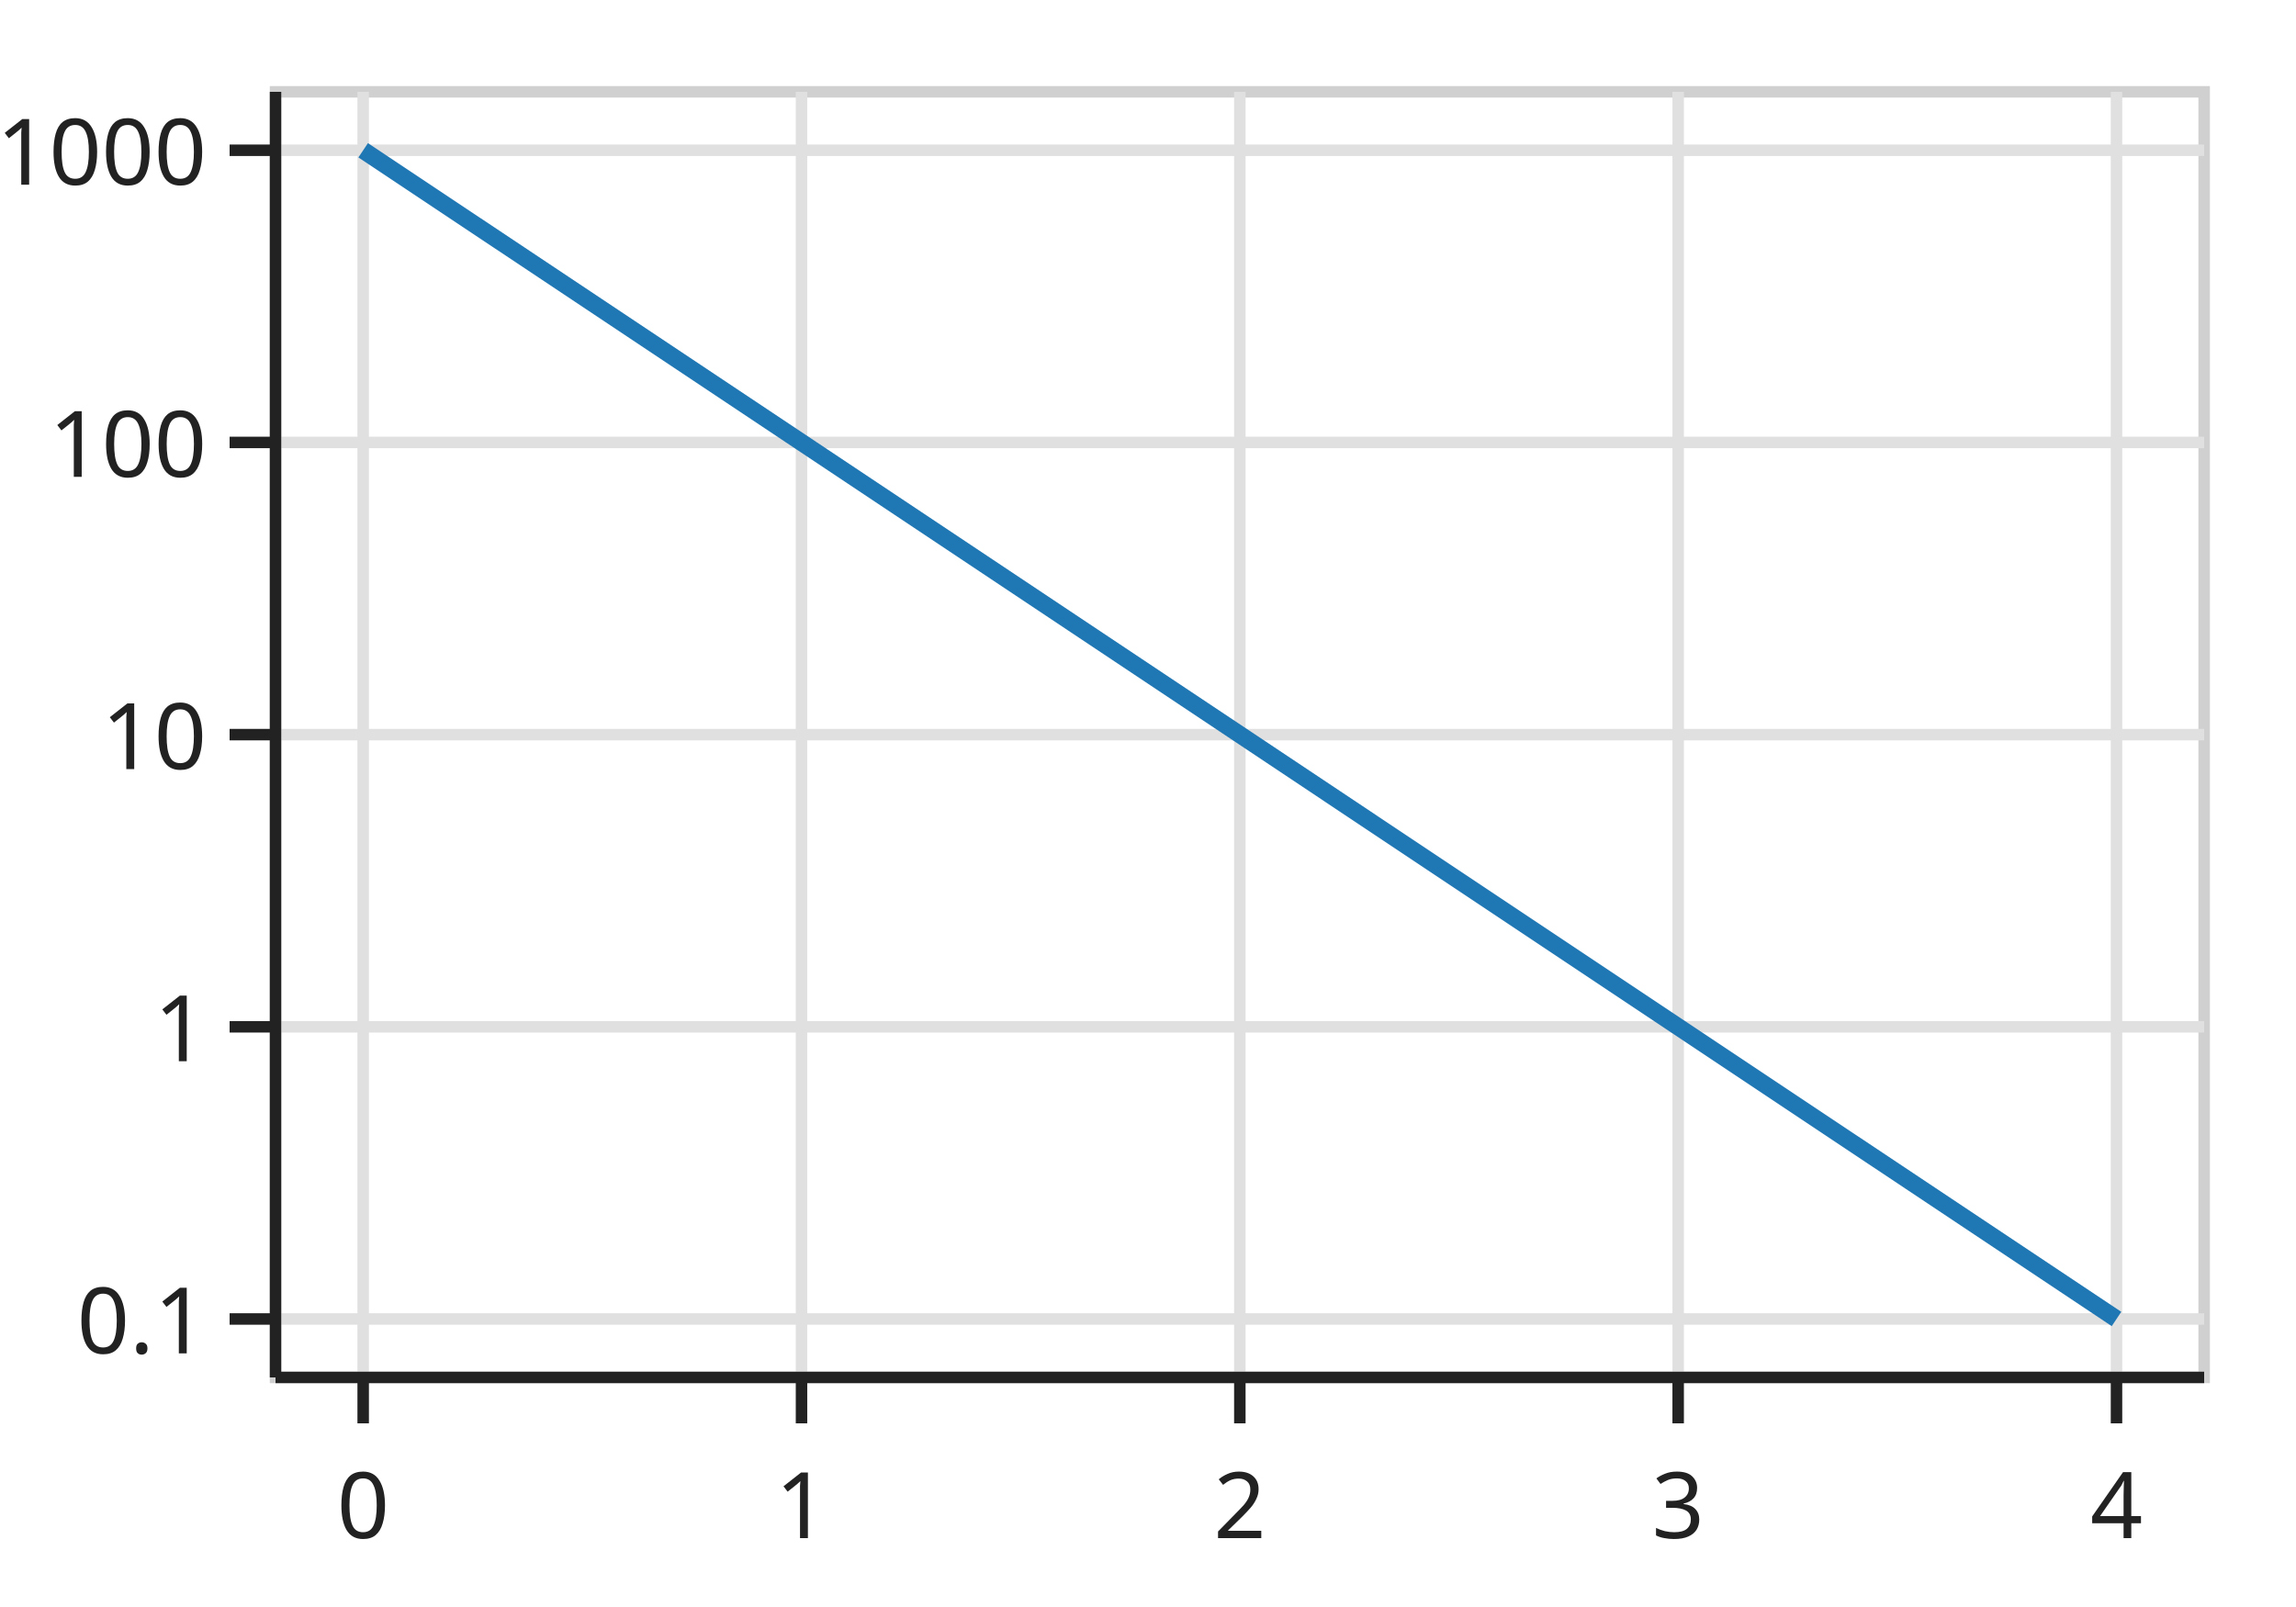
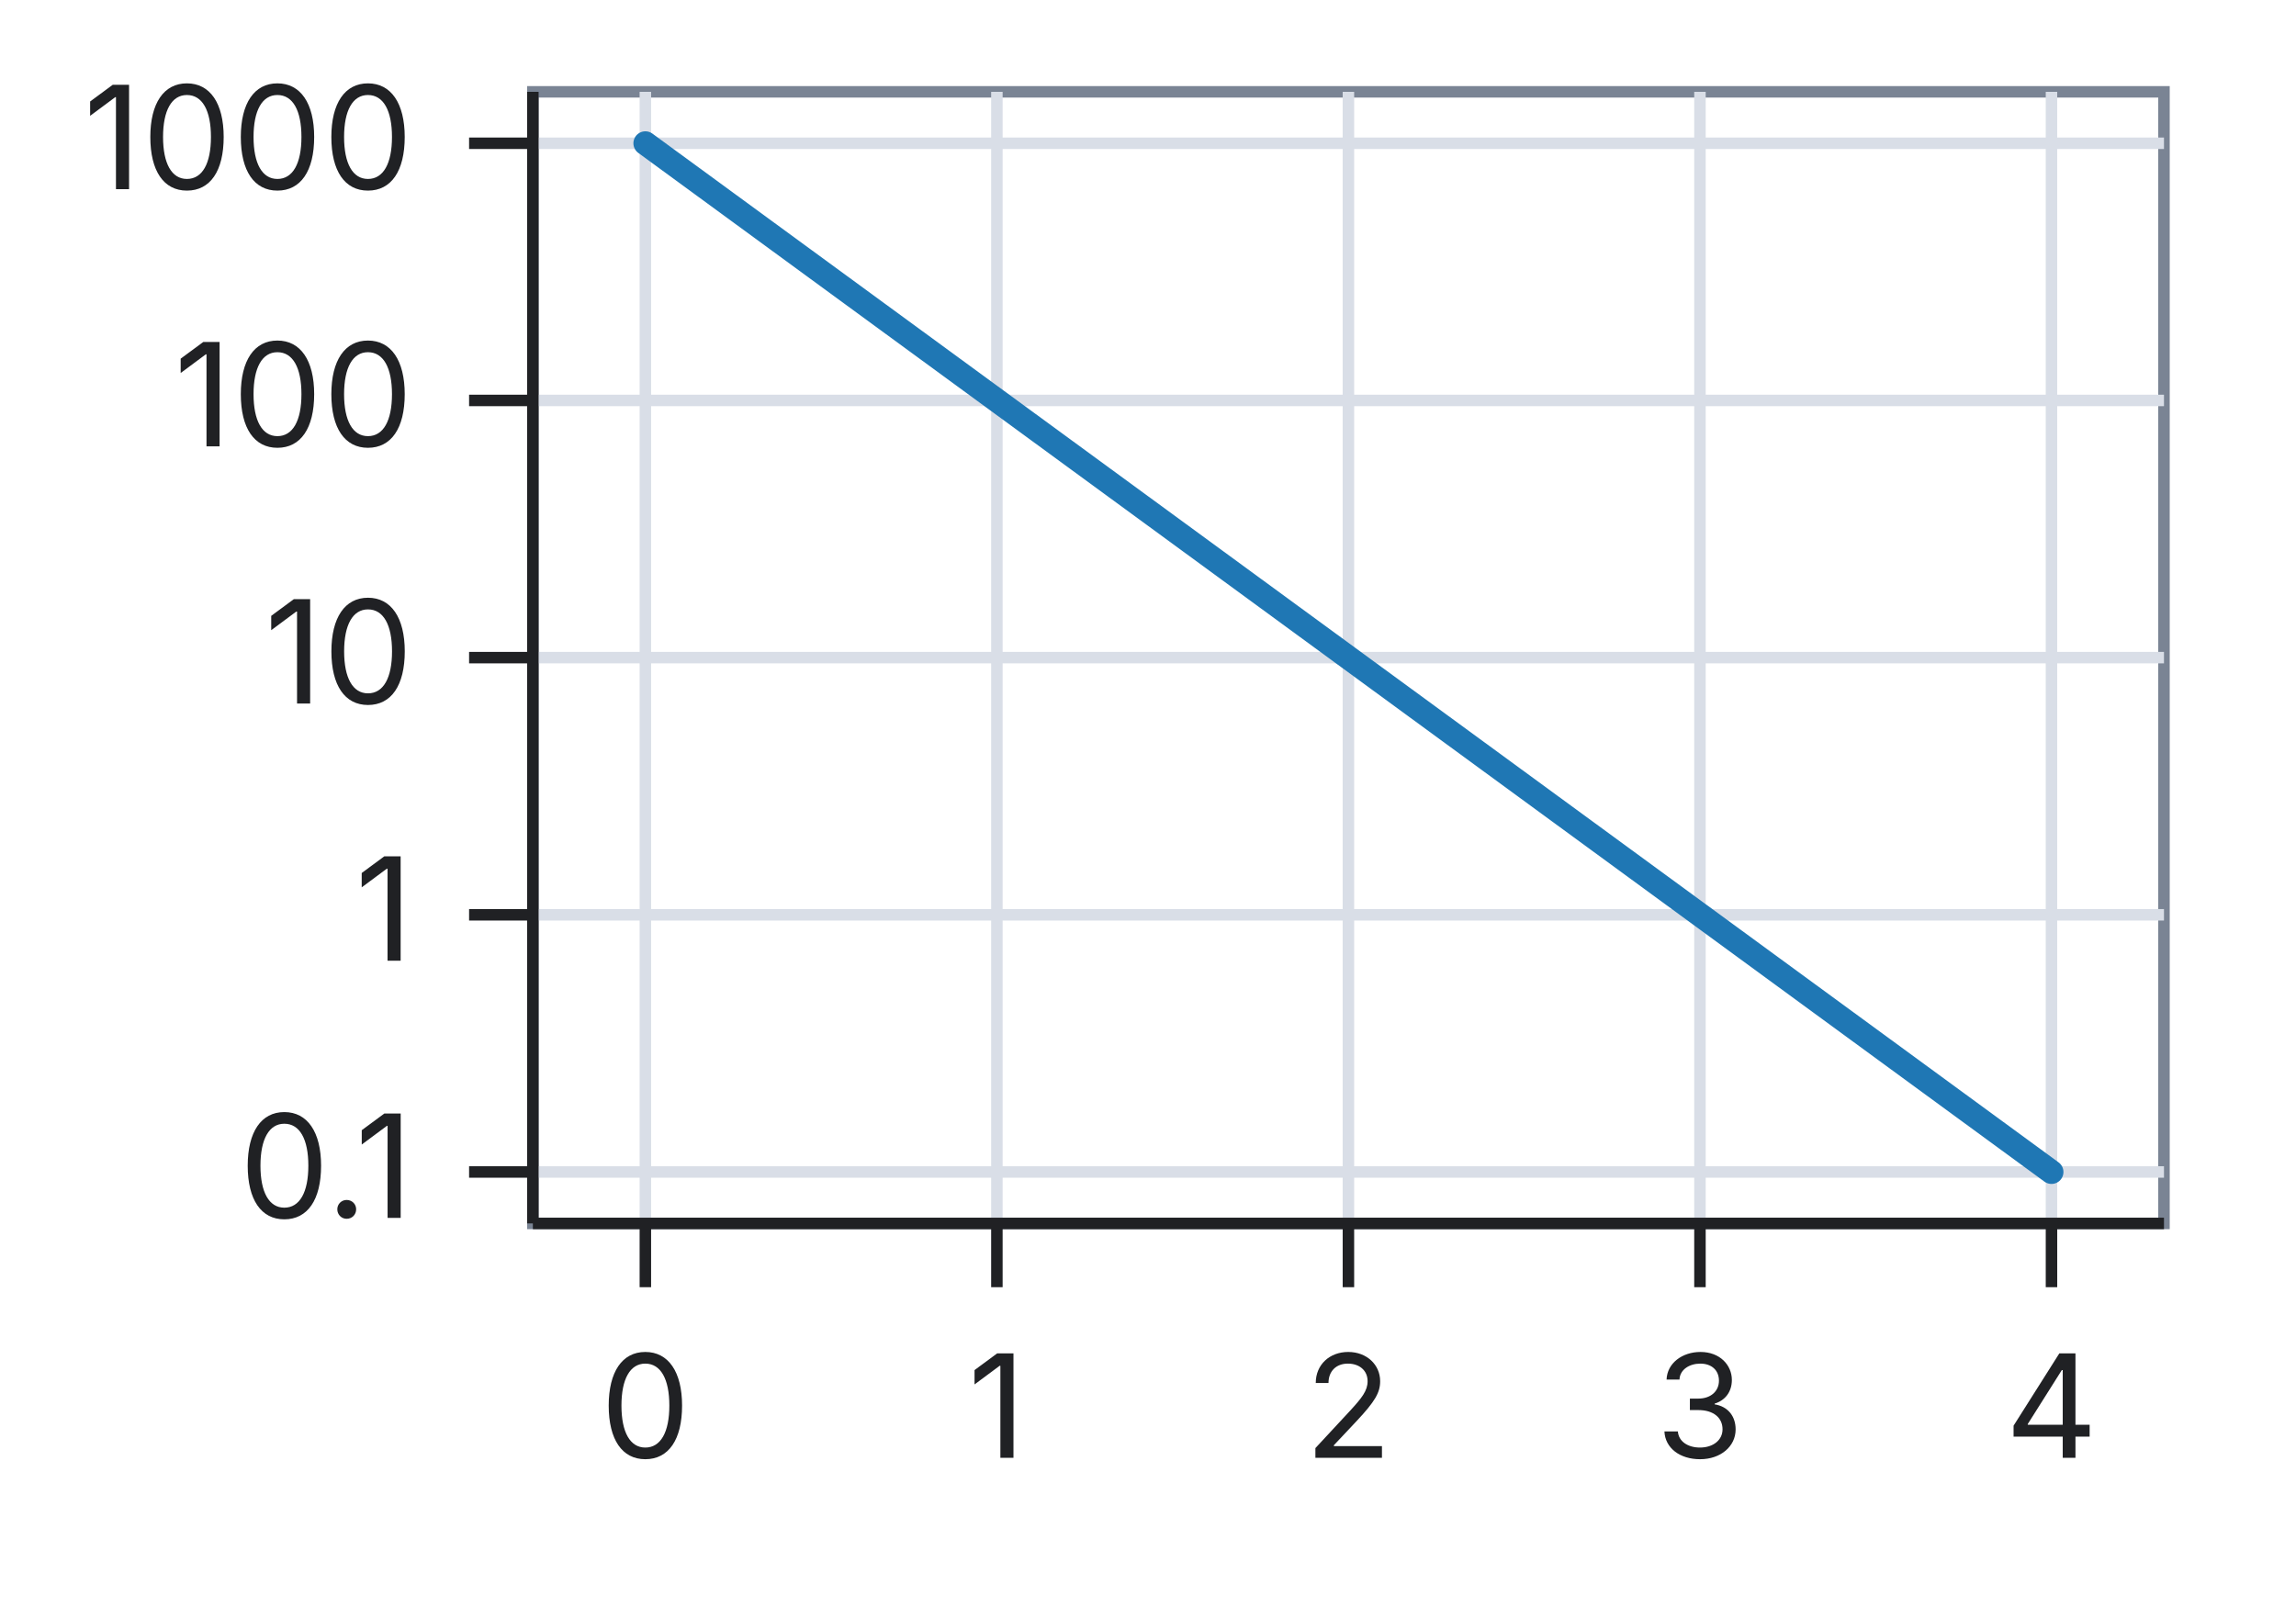
- <svg xmlns="http://www.w3.org/2000/svg" width="200" height="140" viewBox="0 0 200 140">
-   <defs>
-     <clipPath id="sen-plot-area">
-       <rect x="24" y="8" width="168" height="112" />
-     </clipPath>
-   </defs>
+ <svg xmlns="http://www.w3.org/2000/svg" role="img" width="200" height="140" viewBox="0 0 200 140">
  <rect class="sen-background" x="0" y="0" width="200" height="140" fill="#ffffff" />
-   <rect class="sen-frame" x="24" y="8" width="168" height="112" fill="none" stroke="#d0d0d0" stroke-width="1" />
-   <line class="sen-grid" x1="31.636" y1="8" x2="31.636" y2="120" stroke="#e0e0e0" stroke-width="1" />
-   <line class="sen-grid" x1="69.818" y1="8" x2="69.818" y2="120" stroke="#e0e0e0" stroke-width="1" />
-   <line class="sen-grid" x1="108" y1="8" x2="108" y2="120" stroke="#e0e0e0" stroke-width="1" />
-   <line class="sen-grid" x1="146.182" y1="8" x2="146.182" y2="120" stroke="#e0e0e0" stroke-width="1" />
-   <line class="sen-grid" x1="184.364" y1="8" x2="184.364" y2="120" stroke="#e0e0e0" stroke-width="1" />
-   <line class="sen-grid" x1="24" y1="114.909" x2="192" y2="114.909" stroke="#e0e0e0" stroke-width="1" />
-   <line class="sen-grid" x1="24" y1="89.455" x2="192" y2="89.455" stroke="#e0e0e0" stroke-width="1" />
-   <line class="sen-grid" x1="24" y1="64" x2="192" y2="64" stroke="#e0e0e0" stroke-width="1" />
-   <line class="sen-grid" x1="24" y1="38.545" x2="192" y2="38.545" stroke="#e0e0e0" stroke-width="1" />
-   <line class="sen-grid" x1="24" y1="13.091" x2="192" y2="13.091" stroke="#e0e0e0" stroke-width="1" />
-   <line class="sen-axis" x1="24" y1="120" x2="192" y2="120" stroke="#222222" stroke-width="1" />
-   <line class="sen-tick" x1="31.636" y1="120" x2="31.636" y2="124" stroke="#222222" stroke-width="1" />
-   <text class="sen-tick-label" x="31.636" y="134" fill="#222222" font-family="sans-serif" font-size="8" text-anchor="middle">0</text>
-   <line class="sen-tick" x1="69.818" y1="120" x2="69.818" y2="124" stroke="#222222" stroke-width="1" />
-   <text class="sen-tick-label" x="69.818" y="134" fill="#222222" font-family="sans-serif" font-size="8" text-anchor="middle">1</text>
-   <line class="sen-tick" x1="108" y1="120" x2="108" y2="124" stroke="#222222" stroke-width="1" />
-   <text class="sen-tick-label" x="108" y="134" fill="#222222" font-family="sans-serif" font-size="8" text-anchor="middle">2</text>
-   <line class="sen-tick" x1="146.182" y1="120" x2="146.182" y2="124" stroke="#222222" stroke-width="1" />
-   <text class="sen-tick-label" x="146.182" y="134" fill="#222222" font-family="sans-serif" font-size="8" text-anchor="middle">3</text>
-   <line class="sen-tick" x1="184.364" y1="120" x2="184.364" y2="124" stroke="#222222" stroke-width="1" />
-   <text class="sen-tick-label" x="184.364" y="134" fill="#222222" font-family="sans-serif" font-size="8" text-anchor="middle">4</text>
-   <line class="sen-axis" x1="24" y1="8" x2="24" y2="120" stroke="#222222" stroke-width="1" />
-   <line class="sen-tick" x1="20" y1="114.909" x2="24" y2="114.909" stroke="#222222" stroke-width="1" />
-   <text class="sen-tick-label" x="18" y="117.909" fill="#222222" font-family="sans-serif" font-size="8" text-anchor="end">0.1</text>
-   <line class="sen-tick" x1="20" y1="89.455" x2="24" y2="89.455" stroke="#222222" stroke-width="1" />
-   <text class="sen-tick-label" x="18" y="92.455" fill="#222222" font-family="sans-serif" font-size="8" text-anchor="end">1</text>
-   <line class="sen-tick" x1="20" y1="64" x2="24" y2="64" stroke="#222222" stroke-width="1" />
-   <text class="sen-tick-label" x="18" y="67" fill="#222222" font-family="sans-serif" font-size="8" text-anchor="end">10</text>
-   <line class="sen-tick" x1="20" y1="38.545" x2="24" y2="38.545" stroke="#222222" stroke-width="1" />
-   <text class="sen-tick-label" x="18" y="41.545" fill="#222222" font-family="sans-serif" font-size="8" text-anchor="end">100</text>
-   <line class="sen-tick" x1="20" y1="13.091" x2="24" y2="13.091" stroke="#222222" stroke-width="1" />
-   <text class="sen-tick-label" x="18" y="16.091" fill="#222222" font-family="sans-serif" font-size="8" text-anchor="end">1000</text>
-   <g clip-path="url(#sen-plot-area)">
-     <polyline class="sen-series-0" points="31.636,13.091 69.818,38.545 108,64 146.182,89.455 184.364,114.909" fill="none" stroke="#1f77b4" stroke-width="1.5" />
-   </g>
+   <rect class="sen-frame" x="46.417" y="8" width="142.083" height="98.583" fill="none" stroke="#7a8494" stroke-width="1" />
+   <line class="sen-grid" x1="56.216" y1="8" x2="56.216" y2="106.583" stroke="#d9dee7" stroke-width="1" />
+   <line class="sen-grid" x1="86.837" y1="8" x2="86.837" y2="106.583" stroke="#d9dee7" stroke-width="1" />
+   <line class="sen-grid" x1="117.458" y1="8" x2="117.458" y2="106.583" stroke="#d9dee7" stroke-width="1" />
+   <line class="sen-grid" x1="148.08" y1="8" x2="148.08" y2="106.583" stroke="#d9dee7" stroke-width="1" />
+   <line class="sen-grid" x1="178.701" y1="8" x2="178.701" y2="106.583" stroke="#d9dee7" stroke-width="1" />
+   <line class="sen-grid" x1="46.417" y1="102.102" x2="188.5" y2="102.102" stroke="#d9dee7" stroke-width="1" />
+   <line class="sen-grid" x1="46.417" y1="79.697" x2="188.5" y2="79.697" stroke="#d9dee7" stroke-width="1" />
+   <line class="sen-grid" x1="46.417" y1="57.292" x2="188.5" y2="57.292" stroke="#d9dee7" stroke-width="1" />
+   <line class="sen-grid" x1="46.417" y1="34.886" x2="188.5" y2="34.886" stroke="#d9dee7" stroke-width="1" />
+   <line class="sen-grid" x1="46.417" y1="12.481" x2="188.5" y2="12.481" stroke="#d9dee7" stroke-width="1" />
+   <line class="sen-axis" x1="46.417" y1="106.583" x2="188.5" y2="106.583" stroke="#202124" stroke-width="1" />
+   <line class="sen-tick" x1="56.216" y1="106.583" x2="56.216" y2="112.139" stroke="#202124" stroke-width="1" />
+   <text class="sen-tick-label" x="56.216" y="127" fill="#202124" font-family="Inter, system-ui, -apple-system, BlinkMacSystemFont, &quot;Segoe UI&quot;, &quot;Noto Sans&quot;, &quot;Noto Sans CJK JP&quot;, &quot;Noto Sans JP&quot;, &quot;Noto Sans CJK SC&quot;, &quot;Noto Sans SC&quot;, &quot;Noto Sans CJK TC&quot;, &quot;Noto Sans TC&quot;, &quot;Noto Sans CJK KR&quot;, &quot;Noto Sans KR&quot;, &quot;Hiragino Sans&quot;, &quot;Yu Gothic&quot;, YuGothic, Meiryo, &quot;PingFang SC&quot;, &quot;PingFang TC&quot;, &quot;Microsoft YaHei&quot;, &quot;Microsoft JhengHei&quot;, &quot;Apple SD Gothic Neo&quot;, &quot;Malgun Gothic&quot;, NanumGothic, &quot;Apple Color Emoji&quot;, &quot;Segoe UI Emoji&quot;, &quot;Noto Color Emoji&quot;, sans-serif" font-size="12.5" text-anchor="middle">0</text>
+   <line class="sen-tick" x1="86.837" y1="106.583" x2="86.837" y2="112.139" stroke="#202124" stroke-width="1" />
+   <text class="sen-tick-label" x="86.837" y="127" fill="#202124" font-family="Inter, system-ui, -apple-system, BlinkMacSystemFont, &quot;Segoe UI&quot;, &quot;Noto Sans&quot;, &quot;Noto Sans CJK JP&quot;, &quot;Noto Sans JP&quot;, &quot;Noto Sans CJK SC&quot;, &quot;Noto Sans SC&quot;, &quot;Noto Sans CJK TC&quot;, &quot;Noto Sans TC&quot;, &quot;Noto Sans CJK KR&quot;, &quot;Noto Sans KR&quot;, &quot;Hiragino Sans&quot;, &quot;Yu Gothic&quot;, YuGothic, Meiryo, &quot;PingFang SC&quot;, &quot;PingFang TC&quot;, &quot;Microsoft YaHei&quot;, &quot;Microsoft JhengHei&quot;, &quot;Apple SD Gothic Neo&quot;, &quot;Malgun Gothic&quot;, NanumGothic, &quot;Apple Color Emoji&quot;, &quot;Segoe UI Emoji&quot;, &quot;Noto Color Emoji&quot;, sans-serif" font-size="12.5" text-anchor="middle">1</text>
+   <line class="sen-tick" x1="117.458" y1="106.583" x2="117.458" y2="112.139" stroke="#202124" stroke-width="1" />
+   <text class="sen-tick-label" x="117.458" y="127" fill="#202124" font-family="Inter, system-ui, -apple-system, BlinkMacSystemFont, &quot;Segoe UI&quot;, &quot;Noto Sans&quot;, &quot;Noto Sans CJK JP&quot;, &quot;Noto Sans JP&quot;, &quot;Noto Sans CJK SC&quot;, &quot;Noto Sans SC&quot;, &quot;Noto Sans CJK TC&quot;, &quot;Noto Sans TC&quot;, &quot;Noto Sans CJK KR&quot;, &quot;Noto Sans KR&quot;, &quot;Hiragino Sans&quot;, &quot;Yu Gothic&quot;, YuGothic, Meiryo, &quot;PingFang SC&quot;, &quot;PingFang TC&quot;, &quot;Microsoft YaHei&quot;, &quot;Microsoft JhengHei&quot;, &quot;Apple SD Gothic Neo&quot;, &quot;Malgun Gothic&quot;, NanumGothic, &quot;Apple Color Emoji&quot;, &quot;Segoe UI Emoji&quot;, &quot;Noto Color Emoji&quot;, sans-serif" font-size="12.5" text-anchor="middle">2</text>
+   <line class="sen-tick" x1="148.08" y1="106.583" x2="148.08" y2="112.139" stroke="#202124" stroke-width="1" />
+   <text class="sen-tick-label" x="148.08" y="127" fill="#202124" font-family="Inter, system-ui, -apple-system, BlinkMacSystemFont, &quot;Segoe UI&quot;, &quot;Noto Sans&quot;, &quot;Noto Sans CJK JP&quot;, &quot;Noto Sans JP&quot;, &quot;Noto Sans CJK SC&quot;, &quot;Noto Sans SC&quot;, &quot;Noto Sans CJK TC&quot;, &quot;Noto Sans TC&quot;, &quot;Noto Sans CJK KR&quot;, &quot;Noto Sans KR&quot;, &quot;Hiragino Sans&quot;, &quot;Yu Gothic&quot;, YuGothic, Meiryo, &quot;PingFang SC&quot;, &quot;PingFang TC&quot;, &quot;Microsoft YaHei&quot;, &quot;Microsoft JhengHei&quot;, &quot;Apple SD Gothic Neo&quot;, &quot;Malgun Gothic&quot;, NanumGothic, &quot;Apple Color Emoji&quot;, &quot;Segoe UI Emoji&quot;, &quot;Noto Color Emoji&quot;, sans-serif" font-size="12.5" text-anchor="middle">3</text>
+   <line class="sen-tick" x1="178.701" y1="106.583" x2="178.701" y2="112.139" stroke="#202124" stroke-width="1" />
+   <text class="sen-tick-label" x="178.701" y="127" fill="#202124" font-family="Inter, system-ui, -apple-system, BlinkMacSystemFont, &quot;Segoe UI&quot;, &quot;Noto Sans&quot;, &quot;Noto Sans CJK JP&quot;, &quot;Noto Sans JP&quot;, &quot;Noto Sans CJK SC&quot;, &quot;Noto Sans SC&quot;, &quot;Noto Sans CJK TC&quot;, &quot;Noto Sans TC&quot;, &quot;Noto Sans CJK KR&quot;, &quot;Noto Sans KR&quot;, &quot;Hiragino Sans&quot;, &quot;Yu Gothic&quot;, YuGothic, Meiryo, &quot;PingFang SC&quot;, &quot;PingFang TC&quot;, &quot;Microsoft YaHei&quot;, &quot;Microsoft JhengHei&quot;, &quot;Apple SD Gothic Neo&quot;, &quot;Malgun Gothic&quot;, NanumGothic, &quot;Apple Color Emoji&quot;, &quot;Segoe UI Emoji&quot;, &quot;Noto Color Emoji&quot;, sans-serif" font-size="12.5" text-anchor="middle">4</text>
+   <line class="sen-axis" x1="46.417" y1="8" x2="46.417" y2="106.583" stroke="#202124" stroke-width="1" />
+   <line class="sen-tick" x1="40.861" y1="102.102" x2="46.417" y2="102.102" stroke="#202124" stroke-width="1" />
+   <text class="sen-tick-label" x="36" y="106.102" fill="#202124" font-family="Inter, system-ui, -apple-system, BlinkMacSystemFont, &quot;Segoe UI&quot;, &quot;Noto Sans&quot;, &quot;Noto Sans CJK JP&quot;, &quot;Noto Sans JP&quot;, &quot;Noto Sans CJK SC&quot;, &quot;Noto Sans SC&quot;, &quot;Noto Sans CJK TC&quot;, &quot;Noto Sans TC&quot;, &quot;Noto Sans CJK KR&quot;, &quot;Noto Sans KR&quot;, &quot;Hiragino Sans&quot;, &quot;Yu Gothic&quot;, YuGothic, Meiryo, &quot;PingFang SC&quot;, &quot;PingFang TC&quot;, &quot;Microsoft YaHei&quot;, &quot;Microsoft JhengHei&quot;, &quot;Apple SD Gothic Neo&quot;, &quot;Malgun Gothic&quot;, NanumGothic, &quot;Apple Color Emoji&quot;, &quot;Segoe UI Emoji&quot;, &quot;Noto Color Emoji&quot;, sans-serif" font-size="12.5" text-anchor="end">0.1</text>
+   <line class="sen-tick" x1="40.861" y1="79.697" x2="46.417" y2="79.697" stroke="#202124" stroke-width="1" />
+   <text class="sen-tick-label" x="36" y="83.697" fill="#202124" font-family="Inter, system-ui, -apple-system, BlinkMacSystemFont, &quot;Segoe UI&quot;, &quot;Noto Sans&quot;, &quot;Noto Sans CJK JP&quot;, &quot;Noto Sans JP&quot;, &quot;Noto Sans CJK SC&quot;, &quot;Noto Sans SC&quot;, &quot;Noto Sans CJK TC&quot;, &quot;Noto Sans TC&quot;, &quot;Noto Sans CJK KR&quot;, &quot;Noto Sans KR&quot;, &quot;Hiragino Sans&quot;, &quot;Yu Gothic&quot;, YuGothic, Meiryo, &quot;PingFang SC&quot;, &quot;PingFang TC&quot;, &quot;Microsoft YaHei&quot;, &quot;Microsoft JhengHei&quot;, &quot;Apple SD Gothic Neo&quot;, &quot;Malgun Gothic&quot;, NanumGothic, &quot;Apple Color Emoji&quot;, &quot;Segoe UI Emoji&quot;, &quot;Noto Color Emoji&quot;, sans-serif" font-size="12.5" text-anchor="end">1</text>
+   <line class="sen-tick" x1="40.861" y1="57.292" x2="46.417" y2="57.292" stroke="#202124" stroke-width="1" />
+   <text class="sen-tick-label" x="36" y="61.292" fill="#202124" font-family="Inter, system-ui, -apple-system, BlinkMacSystemFont, &quot;Segoe UI&quot;, &quot;Noto Sans&quot;, &quot;Noto Sans CJK JP&quot;, &quot;Noto Sans JP&quot;, &quot;Noto Sans CJK SC&quot;, &quot;Noto Sans SC&quot;, &quot;Noto Sans CJK TC&quot;, &quot;Noto Sans TC&quot;, &quot;Noto Sans CJK KR&quot;, &quot;Noto Sans KR&quot;, &quot;Hiragino Sans&quot;, &quot;Yu Gothic&quot;, YuGothic, Meiryo, &quot;PingFang SC&quot;, &quot;PingFang TC&quot;, &quot;Microsoft YaHei&quot;, &quot;Microsoft JhengHei&quot;, &quot;Apple SD Gothic Neo&quot;, &quot;Malgun Gothic&quot;, NanumGothic, &quot;Apple Color Emoji&quot;, &quot;Segoe UI Emoji&quot;, &quot;Noto Color Emoji&quot;, sans-serif" font-size="12.5" text-anchor="end">10</text>
+   <line class="sen-tick" x1="40.861" y1="34.886" x2="46.417" y2="34.886" stroke="#202124" stroke-width="1" />
+   <text class="sen-tick-label" x="36" y="38.886" fill="#202124" font-family="Inter, system-ui, -apple-system, BlinkMacSystemFont, &quot;Segoe UI&quot;, &quot;Noto Sans&quot;, &quot;Noto Sans CJK JP&quot;, &quot;Noto Sans JP&quot;, &quot;Noto Sans CJK SC&quot;, &quot;Noto Sans SC&quot;, &quot;Noto Sans CJK TC&quot;, &quot;Noto Sans TC&quot;, &quot;Noto Sans CJK KR&quot;, &quot;Noto Sans KR&quot;, &quot;Hiragino Sans&quot;, &quot;Yu Gothic&quot;, YuGothic, Meiryo, &quot;PingFang SC&quot;, &quot;PingFang TC&quot;, &quot;Microsoft YaHei&quot;, &quot;Microsoft JhengHei&quot;, &quot;Apple SD Gothic Neo&quot;, &quot;Malgun Gothic&quot;, NanumGothic, &quot;Apple Color Emoji&quot;, &quot;Segoe UI Emoji&quot;, &quot;Noto Color Emoji&quot;, sans-serif" font-size="12.5" text-anchor="end">100</text>
+   <line class="sen-tick" x1="40.861" y1="12.481" x2="46.417" y2="12.481" stroke="#202124" stroke-width="1" />
+   <text class="sen-tick-label" x="36" y="16.481" fill="#202124" font-family="Inter, system-ui, -apple-system, BlinkMacSystemFont, &quot;Segoe UI&quot;, &quot;Noto Sans&quot;, &quot;Noto Sans CJK JP&quot;, &quot;Noto Sans JP&quot;, &quot;Noto Sans CJK SC&quot;, &quot;Noto Sans SC&quot;, &quot;Noto Sans CJK TC&quot;, &quot;Noto Sans TC&quot;, &quot;Noto Sans CJK KR&quot;, &quot;Noto Sans KR&quot;, &quot;Hiragino Sans&quot;, &quot;Yu Gothic&quot;, YuGothic, Meiryo, &quot;PingFang SC&quot;, &quot;PingFang TC&quot;, &quot;Microsoft YaHei&quot;, &quot;Microsoft JhengHei&quot;, &quot;Apple SD Gothic Neo&quot;, &quot;Malgun Gothic&quot;, NanumGothic, &quot;Apple Color Emoji&quot;, &quot;Segoe UI Emoji&quot;, &quot;Noto Color Emoji&quot;, sans-serif" font-size="12.5" text-anchor="end">1000</text>
+   <svg class="sen-plot-clip" x="46.417" y="8" width="142.083" height="98.583" viewBox="46.417 8 142.083 98.583" overflow="hidden">
+     <polyline class="sen-series-0" points="56.216,12.481 86.837,34.886 117.458,57.292 148.08,79.697 178.701,102.102" fill="none" stroke="#1f77b4" stroke-width="2.083" stroke-linecap="round" stroke-linejoin="round" />
+   </svg>
</svg>
